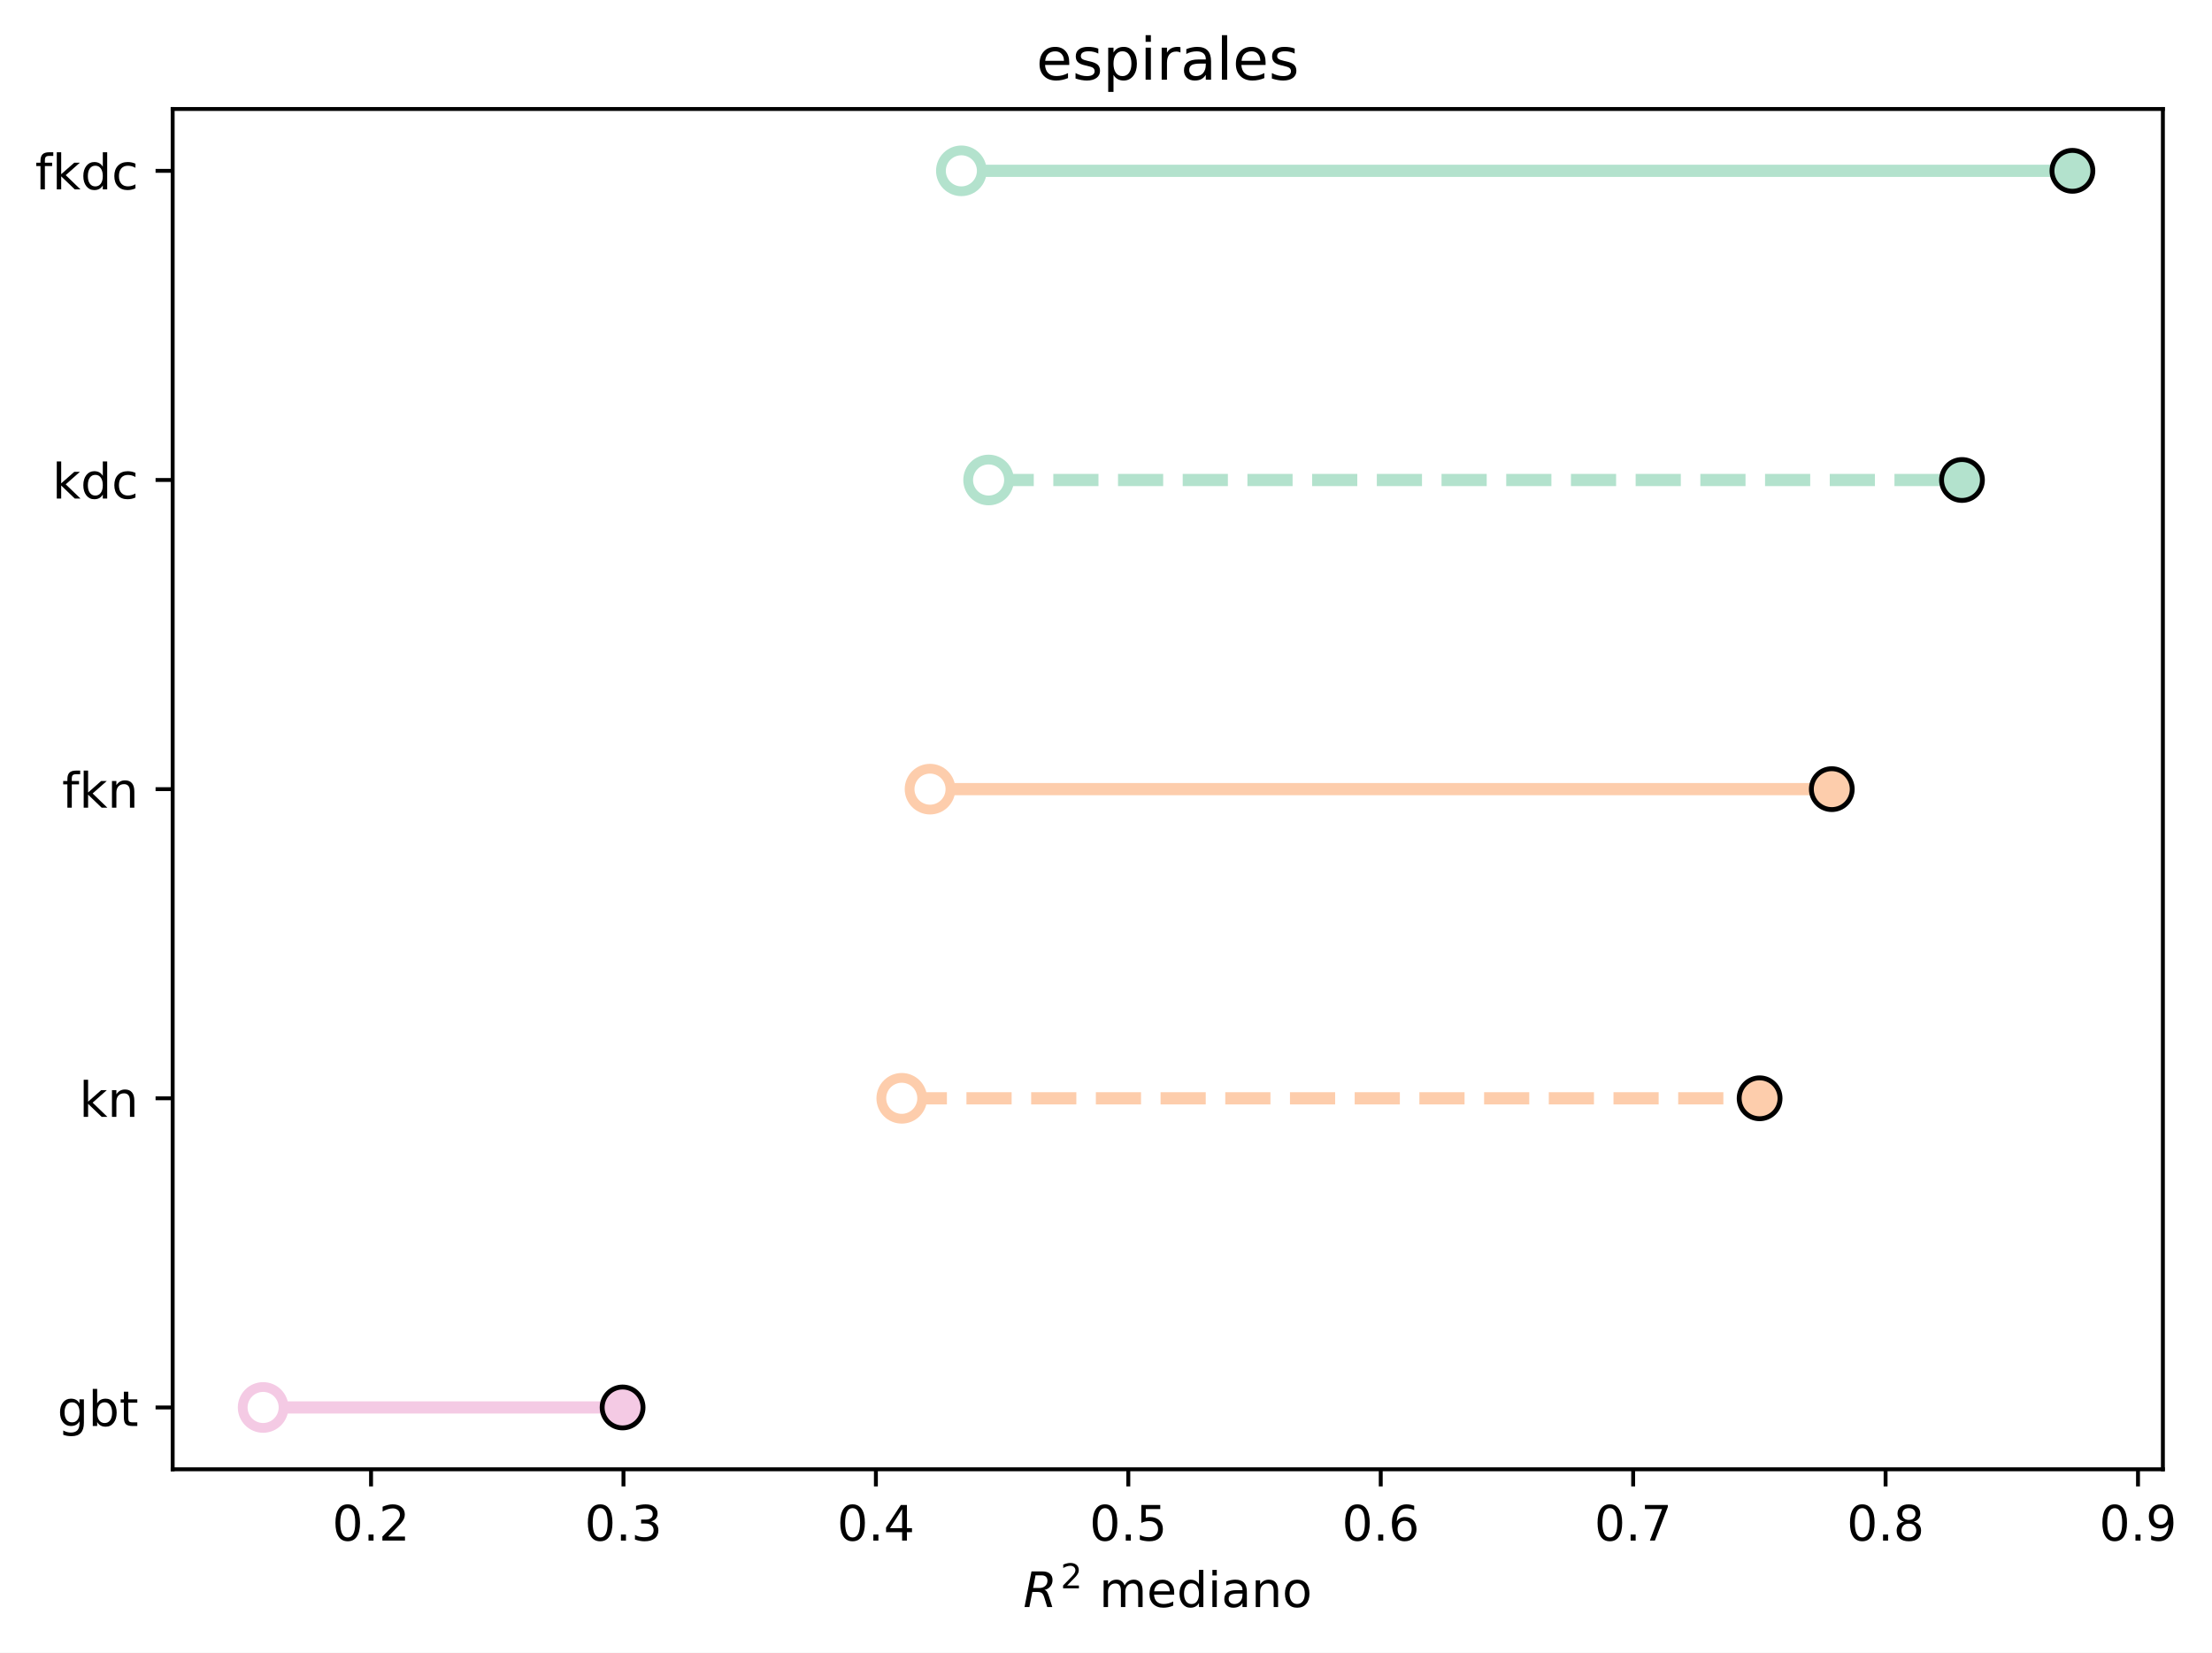
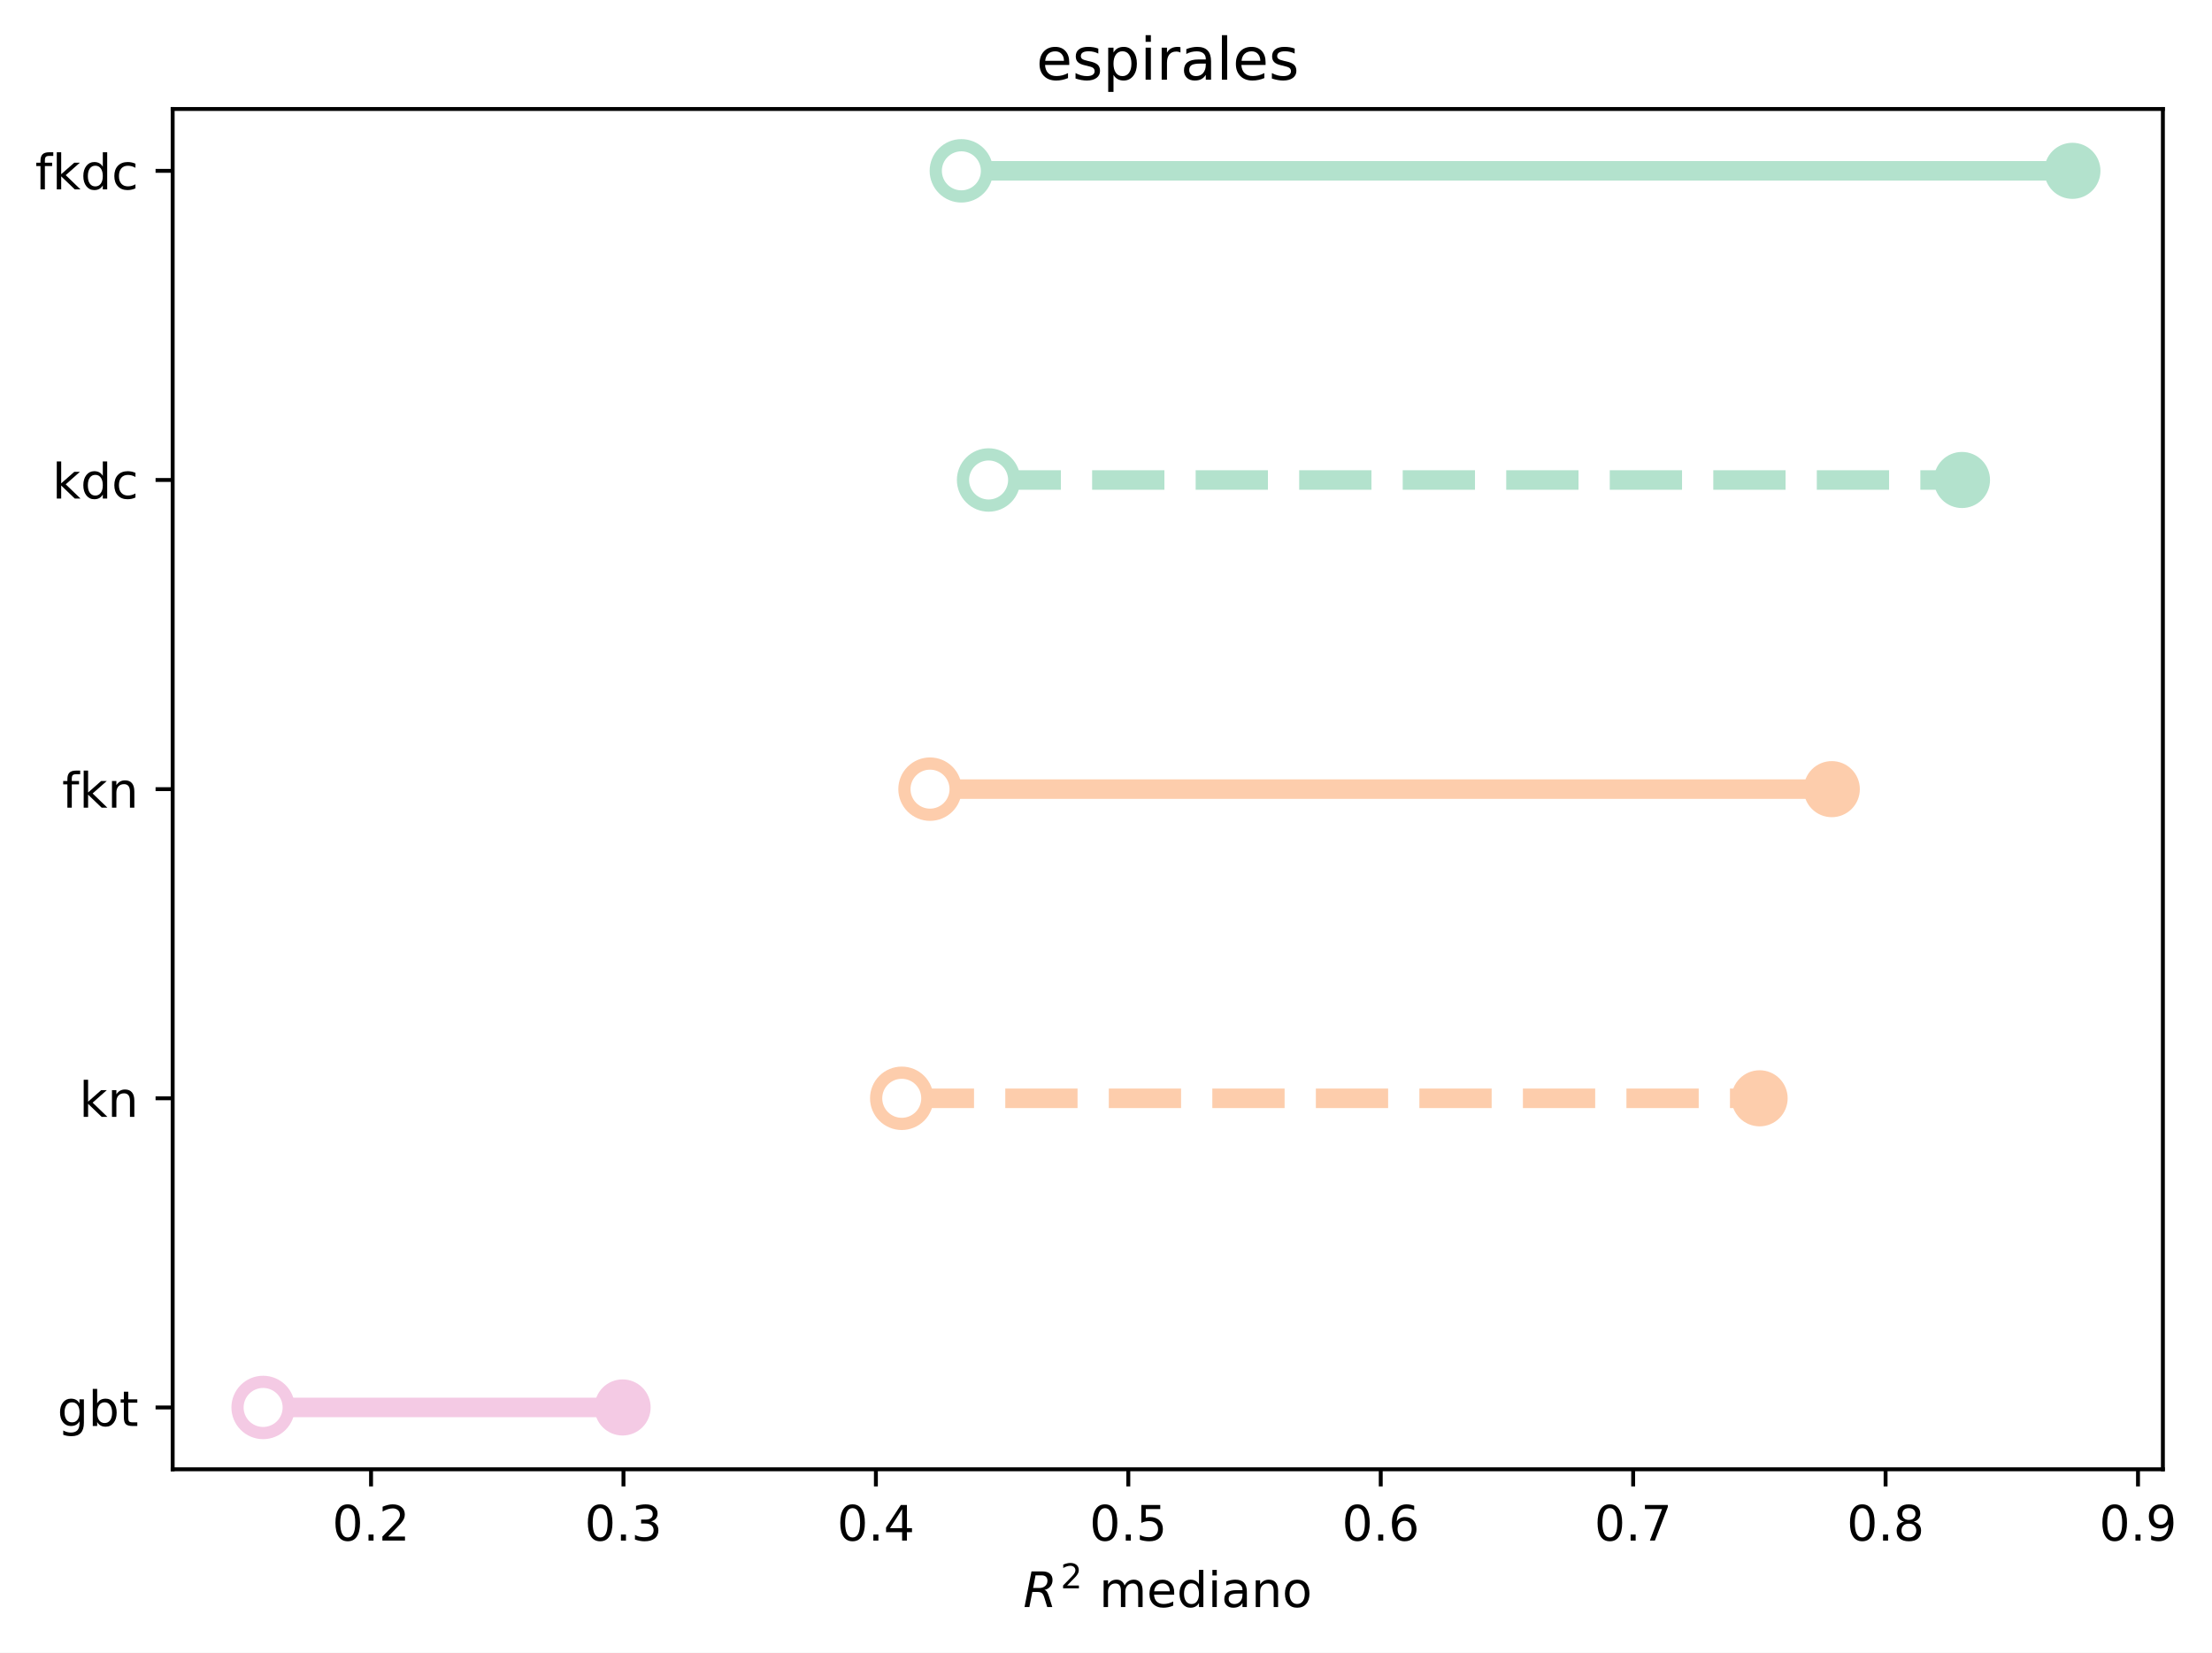
<svg xmlns="http://www.w3.org/2000/svg" xmlns:xlink="http://www.w3.org/1999/xlink" width="452.97pt" height="338.4pt" viewBox="0 0 452.97 338.4" version="1.1">
  <defs>
    <style type="text/css">*{stroke-linejoin: round; stroke-linecap: butt}</style>
  </defs>
  <g id="figure_1">
    <g id="patch_1">
      <path d="M 0 338.4  L 452.97 338.4  L 452.97 0  L 0 0  z " style="fill: #ffffff" />
    </g>
    <g id="axes_1">
      <g id="patch_2">
        <path d="M 35.358 300.844  L 442.911 300.844  L 442.911 22.318  L 35.358 22.318  z " style="fill: #ffffff" />
      </g>
      <g id="line2d_1">
-         <path d="M 53.883 288.183  L 127.493 288.183  " clip-path="url(#pb9106782c2)" style="fill: none; stroke: #f4cae4; stroke-width: 2.5; stroke-linecap: square" />
+         <path d="M 53.883 288.183  L 127.493 288.183  " clip-path="url(#pb9106782c2)" style="fill: none; stroke: #f4cae4; stroke-width: 4; stroke-linecap: square" />
      </g>
      <g id="line2d_2">
-         <path d="M 184.659 224.882  L 360.33 224.882  " clip-path="url(#pb9106782c2)" style="fill: none; stroke-dasharray: 9.25,4; stroke-dashoffset: 0; stroke: #fdcdac; stroke-width: 2.5" />
+         <path d="M 184.659 224.882  L 360.33 224.882  " clip-path="url(#pb9106782c2)" style="fill: none; stroke-dasharray: 14.8,6.4; stroke-dashoffset: 0; stroke: #fdcdac; stroke-width: 4" />
      </g>
      <g id="line2d_3">
-         <path d="M 190.449 161.581  L 375.111 161.581  " clip-path="url(#pb9106782c2)" style="fill: none; stroke: #fdcdac; stroke-width: 2.5; stroke-linecap: square" />
+         <path d="M 190.449 161.581  L 375.111 161.581  " clip-path="url(#pb9106782c2)" style="fill: none; stroke: #fdcdac; stroke-width: 4; stroke-linecap: square" />
      </g>
      <g id="line2d_4">
-         <path d="M 202.444 98.28  L 401.77 98.28  " clip-path="url(#pb9106782c2)" style="fill: none; stroke-dasharray: 9.25,4; stroke-dashoffset: 0; stroke: #b3e2cd; stroke-width: 2.5" />
+         <path d="M 202.444 98.28  L 401.77 98.28  " clip-path="url(#pb9106782c2)" style="fill: none; stroke-dasharray: 14.8,6.4; stroke-dashoffset: 0; stroke: #b3e2cd; stroke-width: 4" />
      </g>
      <g id="line2d_5">
-         <path d="M 196.866 34.978  L 424.386 34.978  " clip-path="url(#pb9106782c2)" style="fill: none; stroke: #b3e2cd; stroke-width: 2.5; stroke-linecap: square" />
+         <path d="M 196.866 34.978  L 424.386 34.978  " clip-path="url(#pb9106782c2)" style="fill: none; stroke: #b3e2cd; stroke-width: 4; stroke-linecap: square" />
      </g>
      <g id="matplotlib.axis_1">
        <g id="xtick_1">
          <g id="line2d_6">
            <defs>
              <path id="m38f3b05bbe" d="M 0 0  L 0 3.5  " style="stroke: #000000; stroke-width: 0.8" />
            </defs>
            <g>
              <use xlink:href="#m38f3b05bbe" x="75.983" y="300.844" style="stroke: #000000; stroke-width: 0.8" />
            </g>
          </g>
          <g id="text_1">
            <g transform="translate(68.03111 315.4422) scale(0.1 -0.1)">
              <defs>
                <path id="DejaVuSans-30" d="M 2034 4250  Q 1547 4250 1301 3770  Q 1056 3291 1056 2328  Q 1056 1369 1301 889  Q 1547 409 2034 409  Q 2525 409 2770 889  Q 3016 1369 3016 2328  Q 3016 3291 2770 3770  Q 2525 4250 2034 4250  z M 2034 4750  Q 2819 4750 3233 4129  Q 3647 3509 3647 2328  Q 3647 1150 3233 529  Q 2819 -91 2034 -91  Q 1250 -91 836 529  Q 422 1150 422 2328  Q 422 3509 836 4129  Q 1250 4750 2034 4750  z " transform="scale(0.015625)" />
                <path id="DejaVuSans-2e" d="M 684 794  L 1344 794  L 1344 0  L 684 0  L 684 794  z " transform="scale(0.015625)" />
                <path id="DejaVuSans-32" d="M 1228 531  L 3431 531  L 3431 0  L 469 0  L 469 531  Q 828 903 1448 1529  Q 2069 2156 2228 2338  Q 2531 2678 2651 2914  Q 2772 3150 2772 3378  Q 2772 3750 2511 3984  Q 2250 4219 1831 4219  Q 1534 4219 1204 4116  Q 875 4013 500 3803  L 500 4441  Q 881 4594 1212 4672  Q 1544 4750 1819 4750  Q 2544 4750 2975 4387  Q 3406 4025 3406 3419  Q 3406 3131 3298 2873  Q 3191 2616 2906 2266  Q 2828 2175 2409 1742  Q 1991 1309 1228 531  z " transform="scale(0.015625)" />
              </defs>
              <use xlink:href="#DejaVuSans-30" />
              <use xlink:href="#DejaVuSans-2e" transform="translate(63.62305 0)" />
              <use xlink:href="#DejaVuSans-32" transform="translate(95.41016 0)" />
            </g>
          </g>
        </g>
        <g id="xtick_2">
          <g id="line2d_7">
            <g>
              <use xlink:href="#m38f3b05bbe" x="127.673" y="300.844" style="stroke: #000000; stroke-width: 0.8" />
            </g>
          </g>
          <g id="text_2">
            <g transform="translate(119.7219 315.4422) scale(0.1 -0.1)">
              <defs>
                <path id="DejaVuSans-33" d="M 2597 2516  Q 3050 2419 3304 2112  Q 3559 1806 3559 1356  Q 3559 666 3084 287  Q 2609 -91 1734 -91  Q 1441 -91 1130 -33  Q 819 25 488 141  L 488 750  Q 750 597 1062 519  Q 1375 441 1716 441  Q 2309 441 2620 675  Q 2931 909 2931 1356  Q 2931 1769 2642 2001  Q 2353 2234 1838 2234  L 1294 2234  L 1294 2753  L 1863 2753  Q 2328 2753 2575 2939  Q 2822 3125 2822 3475  Q 2822 3834 2567 4026  Q 2313 4219 1838 4219  Q 1578 4219 1281 4162  Q 984 4106 628 3988  L 628 4550  Q 988 4650 1302 4700  Q 1616 4750 1894 4750  Q 2613 4750 3031 4423  Q 3450 4097 3450 3541  Q 3450 3153 3228 2886  Q 3006 2619 2597 2516  z " transform="scale(0.015625)" />
              </defs>
              <use xlink:href="#DejaVuSans-30" />
              <use xlink:href="#DejaVuSans-2e" transform="translate(63.62305 0)" />
              <use xlink:href="#DejaVuSans-33" transform="translate(95.41016 0)" />
            </g>
          </g>
        </g>
        <g id="xtick_3">
          <g id="line2d_8">
            <g>
              <use xlink:href="#m38f3b05bbe" x="179.364" y="300.844" style="stroke: #000000; stroke-width: 0.8" />
            </g>
          </g>
          <g id="text_3">
            <g transform="translate(171.4127 315.4422) scale(0.1 -0.1)">
              <defs>
                <path id="DejaVuSans-34" d="M 2419 4116  L 825 1625  L 2419 1625  L 2419 4116  z M 2253 4666  L 3047 4666  L 3047 1625  L 3713 1625  L 3713 1100  L 3047 1100  L 3047 0  L 2419 0  L 2419 1100  L 313 1100  L 313 1709  L 2253 4666  z " transform="scale(0.015625)" />
              </defs>
              <use xlink:href="#DejaVuSans-30" />
              <use xlink:href="#DejaVuSans-2e" transform="translate(63.62305 0)" />
              <use xlink:href="#DejaVuSans-34" transform="translate(95.41016 0)" />
            </g>
          </g>
        </g>
        <g id="xtick_4">
          <g id="line2d_9">
            <g>
              <use xlink:href="#m38f3b05bbe" x="231.055" y="300.844" style="stroke: #000000; stroke-width: 0.8" />
            </g>
          </g>
          <g id="text_4">
            <g transform="translate(223.1035 315.4422) scale(0.1 -0.1)">
              <defs>
                <path id="DejaVuSans-35" d="M 691 4666  L 3169 4666  L 3169 4134  L 1269 4134  L 1269 2991  Q 1406 3038 1543 3061  Q 1681 3084 1819 3084  Q 2600 3084 3056 2656  Q 3513 2228 3513 1497  Q 3513 744 3044 326  Q 2575 -91 1722 -91  Q 1428 -91 1123 -41  Q 819 9 494 109  L 494 744  Q 775 591 1075 516  Q 1375 441 1709 441  Q 2250 441 2565 725  Q 2881 1009 2881 1497  Q 2881 1984 2565 2268  Q 2250 2553 1709 2553  Q 1456 2553 1204 2497  Q 953 2441 691 2322  L 691 4666  z " transform="scale(0.015625)" />
              </defs>
              <use xlink:href="#DejaVuSans-30" />
              <use xlink:href="#DejaVuSans-2e" transform="translate(63.62305 0)" />
              <use xlink:href="#DejaVuSans-35" transform="translate(95.41016 0)" />
            </g>
          </g>
        </g>
        <g id="xtick_5">
          <g id="line2d_10">
            <g>
              <use xlink:href="#m38f3b05bbe" x="282.746" y="300.844" style="stroke: #000000; stroke-width: 0.8" />
            </g>
          </g>
          <g id="text_5">
            <g transform="translate(274.7943 315.4422) scale(0.1 -0.1)">
              <defs>
                <path id="DejaVuSans-36" d="M 2113 2584  Q 1688 2584 1439 2293  Q 1191 2003 1191 1497  Q 1191 994 1439 701  Q 1688 409 2113 409  Q 2538 409 2786 701  Q 3034 994 3034 1497  Q 3034 2003 2786 2293  Q 2538 2584 2113 2584  z M 3366 4563  L 3366 3988  Q 3128 4100 2886 4159  Q 2644 4219 2406 4219  Q 1781 4219 1451 3797  Q 1122 3375 1075 2522  Q 1259 2794 1537 2939  Q 1816 3084 2150 3084  Q 2853 3084 3261 2657  Q 3669 2231 3669 1497  Q 3669 778 3244 343  Q 2819 -91 2113 -91  Q 1303 -91 875 529  Q 447 1150 447 2328  Q 447 3434 972 4092  Q 1497 4750 2381 4750  Q 2619 4750 2861 4703  Q 3103 4656 3366 4563  z " transform="scale(0.015625)" />
              </defs>
              <use xlink:href="#DejaVuSans-30" />
              <use xlink:href="#DejaVuSans-2e" transform="translate(63.62305 0)" />
              <use xlink:href="#DejaVuSans-36" transform="translate(95.41016 0)" />
            </g>
          </g>
        </g>
        <g id="xtick_6">
          <g id="line2d_11">
            <g>
              <use xlink:href="#m38f3b05bbe" x="334.437" y="300.844" style="stroke: #000000; stroke-width: 0.8" />
            </g>
          </g>
          <g id="text_6">
            <g transform="translate(326.4851 315.4422) scale(0.1 -0.1)">
              <defs>
                <path id="DejaVuSans-37" d="M 525 4666  L 3525 4666  L 3525 4397  L 1831 0  L 1172 0  L 2766 4134  L 525 4134  L 525 4666  z " transform="scale(0.015625)" />
              </defs>
              <use xlink:href="#DejaVuSans-30" />
              <use xlink:href="#DejaVuSans-2e" transform="translate(63.62305 0)" />
              <use xlink:href="#DejaVuSans-37" transform="translate(95.41016 0)" />
            </g>
          </g>
        </g>
        <g id="xtick_7">
          <g id="line2d_12">
            <g>
              <use xlink:href="#m38f3b05bbe" x="386.127" y="300.844" style="stroke: #000000; stroke-width: 0.8" />
            </g>
          </g>
          <g id="text_7">
            <g transform="translate(378.1759 315.4422) scale(0.1 -0.1)">
              <defs>
                <path id="DejaVuSans-38" d="M 2034 2216  Q 1584 2216 1326 1975  Q 1069 1734 1069 1313  Q 1069 891 1326 650  Q 1584 409 2034 409  Q 2484 409 2743 651  Q 3003 894 3003 1313  Q 3003 1734 2745 1975  Q 2488 2216 2034 2216  z M 1403 2484  Q 997 2584 770 2862  Q 544 3141 544 3541  Q 544 4100 942 4425  Q 1341 4750 2034 4750  Q 2731 4750 3128 4425  Q 3525 4100 3525 3541  Q 3525 3141 3298 2862  Q 3072 2584 2669 2484  Q 3125 2378 3379 2068  Q 3634 1759 3634 1313  Q 3634 634 3220 271  Q 2806 -91 2034 -91  Q 1263 -91 848 271  Q 434 634 434 1313  Q 434 1759 690 2068  Q 947 2378 1403 2484  z M 1172 3481  Q 1172 3119 1398 2916  Q 1625 2713 2034 2713  Q 2441 2713 2670 2916  Q 2900 3119 2900 3481  Q 2900 3844 2670 4047  Q 2441 4250 2034 4250  Q 1625 4250 1398 4047  Q 1172 3844 1172 3481  z " transform="scale(0.015625)" />
              </defs>
              <use xlink:href="#DejaVuSans-30" />
              <use xlink:href="#DejaVuSans-2e" transform="translate(63.62305 0)" />
              <use xlink:href="#DejaVuSans-38" transform="translate(95.41016 0)" />
            </g>
          </g>
        </g>
        <g id="xtick_8">
          <g id="line2d_13">
            <g>
              <use xlink:href="#m38f3b05bbe" x="437.818" y="300.844" style="stroke: #000000; stroke-width: 0.8" />
            </g>
          </g>
          <g id="text_8">
            <g transform="translate(429.8667 315.4422) scale(0.1 -0.1)">
              <defs>
                <path id="DejaVuSans-39" d="M 703 97  L 703 672  Q 941 559 1184 500  Q 1428 441 1663 441  Q 2288 441 2617 861  Q 2947 1281 2994 2138  Q 2813 1869 2534 1725  Q 2256 1581 1919 1581  Q 1219 1581 811 2004  Q 403 2428 403 3163  Q 403 3881 828 4315  Q 1253 4750 1959 4750  Q 2769 4750 3195 4129  Q 3622 3509 3622 2328  Q 3622 1225 3098 567  Q 2575 -91 1691 -91  Q 1453 -91 1209 -44  Q 966 3 703 97  z M 1959 2075  Q 2384 2075 2632 2365  Q 2881 2656 2881 3163  Q 2881 3666 2632 3958  Q 2384 4250 1959 4250  Q 1534 4250 1286 3958  Q 1038 3666 1038 3163  Q 1038 2656 1286 2365  Q 1534 2075 1959 2075  z " transform="scale(0.015625)" />
              </defs>
              <use xlink:href="#DejaVuSans-30" />
              <use xlink:href="#DejaVuSans-2e" transform="translate(63.62305 0)" />
              <use xlink:href="#DejaVuSans-39" transform="translate(95.41016 0)" />
            </g>
          </g>
        </g>
        <g id="text_9">
          <g transform="translate(209.5344 329.1203) scale(0.1 -0.1)">
            <defs>
              <path id="DejaVuSans-Oblique-52" d="M 1613 4147  L 1294 2491  L 2106 2491  Q 2584 2491 2879 2755  Q 3175 3019 3175 3444  Q 3175 3784 2976 3965  Q 2778 4147 2406 4147  L 1613 4147  z M 2772 2241  Q 2972 2194 3105 2009  Q 3238 1825 3413 1275  L 3809 0  L 3144 0  L 2778 1197  Q 2638 1659 2453 1815  Q 2269 1972 1888 1972  L 1191 1972  L 806 0  L 172 0  L 1081 4666  L 2503 4666  Q 3150 4666 3495 4373  Q 3841 4081 3841 3531  Q 3841 3044 3547 2687  Q 3253 2331 2772 2241  z " transform="scale(0.015625)" />
              <path id="DejaVuSans-20" transform="scale(0.015625)" />
              <path id="DejaVuSans-6d" d="M 3328 2828  Q 3544 3216 3844 3400  Q 4144 3584 4550 3584  Q 5097 3584 5394 3201  Q 5691 2819 5691 2113  L 5691 0  L 5113 0  L 5113 2094  Q 5113 2597 4934 2840  Q 4756 3084 4391 3084  Q 3944 3084 3684 2787  Q 3425 2491 3425 1978  L 3425 0  L 2847 0  L 2847 2094  Q 2847 2600 2669 2842  Q 2491 3084 2119 3084  Q 1678 3084 1418 2786  Q 1159 2488 1159 1978  L 1159 0  L 581 0  L 581 3500  L 1159 3500  L 1159 2956  Q 1356 3278 1631 3431  Q 1906 3584 2284 3584  Q 2666 3584 2933 3390  Q 3200 3197 3328 2828  z " transform="scale(0.015625)" />
              <path id="DejaVuSans-65" d="M 3597 1894  L 3597 1613  L 953 1613  Q 991 1019 1311 708  Q 1631 397 2203 397  Q 2534 397 2845 478  Q 3156 559 3463 722  L 3463 178  Q 3153 47 2828 -22  Q 2503 -91 2169 -91  Q 1331 -91 842 396  Q 353 884 353 1716  Q 353 2575 817 3079  Q 1281 3584 2069 3584  Q 2775 3584 3186 3129  Q 3597 2675 3597 1894  z M 3022 2063  Q 3016 2534 2758 2815  Q 2500 3097 2075 3097  Q 1594 3097 1305 2825  Q 1016 2553 972 2059  L 3022 2063  z " transform="scale(0.015625)" />
              <path id="DejaVuSans-64" d="M 2906 2969  L 2906 4863  L 3481 4863  L 3481 0  L 2906 0  L 2906 525  Q 2725 213 2448 61  Q 2172 -91 1784 -91  Q 1150 -91 751 415  Q 353 922 353 1747  Q 353 2572 751 3078  Q 1150 3584 1784 3584  Q 2172 3584 2448 3432  Q 2725 3281 2906 2969  z M 947 1747  Q 947 1113 1208 752  Q 1469 391 1925 391  Q 2381 391 2643 752  Q 2906 1113 2906 1747  Q 2906 2381 2643 2742  Q 2381 3103 1925 3103  Q 1469 3103 1208 2742  Q 947 2381 947 1747  z " transform="scale(0.015625)" />
              <path id="DejaVuSans-69" d="M 603 3500  L 1178 3500  L 1178 0  L 603 0  L 603 3500  z M 603 4863  L 1178 4863  L 1178 4134  L 603 4134  L 603 4863  z " transform="scale(0.015625)" />
              <path id="DejaVuSans-61" d="M 2194 1759  Q 1497 1759 1228 1600  Q 959 1441 959 1056  Q 959 750 1161 570  Q 1363 391 1709 391  Q 2188 391 2477 730  Q 2766 1069 2766 1631  L 2766 1759  L 2194 1759  z M 3341 1997  L 3341 0  L 2766 0  L 2766 531  Q 2569 213 2275 61  Q 1981 -91 1556 -91  Q 1019 -91 701 211  Q 384 513 384 1019  Q 384 1609 779 1909  Q 1175 2209 1959 2209  L 2766 2209  L 2766 2266  Q 2766 2663 2505 2880  Q 2244 3097 1772 3097  Q 1472 3097 1187 3025  Q 903 2953 641 2809  L 641 3341  Q 956 3463 1253 3523  Q 1550 3584 1831 3584  Q 2591 3584 2966 3190  Q 3341 2797 3341 1997  z " transform="scale(0.015625)" />
              <path id="DejaVuSans-6e" d="M 3513 2113  L 3513 0  L 2938 0  L 2938 2094  Q 2938 2591 2744 2837  Q 2550 3084 2163 3084  Q 1697 3084 1428 2787  Q 1159 2491 1159 1978  L 1159 0  L 581 0  L 581 3500  L 1159 3500  L 1159 2956  Q 1366 3272 1645 3428  Q 1925 3584 2291 3584  Q 2894 3584 3203 3211  Q 3513 2838 3513 2113  z " transform="scale(0.015625)" />
              <path id="DejaVuSans-6f" d="M 1959 3097  Q 1497 3097 1228 2736  Q 959 2375 959 1747  Q 959 1119 1226 758  Q 1494 397 1959 397  Q 2419 397 2687 759  Q 2956 1122 2956 1747  Q 2956 2369 2687 2733  Q 2419 3097 1959 3097  z M 1959 3584  Q 2709 3584 3137 3096  Q 3566 2609 3566 1747  Q 3566 888 3137 398  Q 2709 -91 1959 -91  Q 1206 -91 779 398  Q 353 888 353 1747  Q 353 2609 779 3096  Q 1206 3584 1959 3584  z " transform="scale(0.015625)" />
            </defs>
            <use xlink:href="#DejaVuSans-Oblique-52" transform="translate(0 0.765625)" />
            <use xlink:href="#DejaVuSans-32" transform="translate(76.49919 39.04688) scale(0.7)" />
            <use xlink:href="#DejaVuSans-20" transform="translate(123.7697 0.765625)" />
            <use xlink:href="#DejaVuSans-6d" transform="translate(155.5568 0.765625)" />
            <use xlink:href="#DejaVuSans-65" transform="translate(252.9689 0.765625)" />
            <use xlink:href="#DejaVuSans-64" transform="translate(314.4924 0.765625)" />
            <use xlink:href="#DejaVuSans-69" transform="translate(377.9689 0.765625)" />
            <use xlink:href="#DejaVuSans-61" transform="translate(405.7521 0.765625)" />
            <use xlink:href="#DejaVuSans-6e" transform="translate(467.0314 0.765625)" />
            <use xlink:href="#DejaVuSans-6f" transform="translate(530.4103 0.765625)" />
          </g>
        </g>
      </g>
      <g id="matplotlib.axis_2">
        <g id="ytick_1">
          <g id="line2d_14">
            <defs>
              <path id="mbd2f377c6c" d="M 0 0  L -3.5 0  " style="stroke: #000000; stroke-width: 0.8" />
            </defs>
            <g>
              <use xlink:href="#mbd2f377c6c" x="35.358" y="288.183" style="stroke: #000000; stroke-width: 0.8" />
            </g>
          </g>
          <g id="text_10">
            <g transform="translate(11.74062 291.9827) scale(0.1 -0.1)">
              <defs>
                <path id="DejaVuSans-67" d="M 2906 1791  Q 2906 2416 2648 2759  Q 2391 3103 1925 3103  Q 1463 3103 1205 2759  Q 947 2416 947 1791  Q 947 1169 1205 825  Q 1463 481 1925 481  Q 2391 481 2648 825  Q 2906 1169 2906 1791  z M 3481 434  Q 3481 -459 3084 -895  Q 2688 -1331 1869 -1331  Q 1566 -1331 1297 -1286  Q 1028 -1241 775 -1147  L 775 -588  Q 1028 -725 1275 -790  Q 1522 -856 1778 -856  Q 2344 -856 2625 -561  Q 2906 -266 2906 331  L 2906 616  Q 2728 306 2450 153  Q 2172 0 1784 0  Q 1141 0 747 490  Q 353 981 353 1791  Q 353 2603 747 3093  Q 1141 3584 1784 3584  Q 2172 3584 2450 3431  Q 2728 3278 2906 2969  L 2906 3500  L 3481 3500  L 3481 434  z " transform="scale(0.015625)" />
                <path id="DejaVuSans-62" d="M 3116 1747  Q 3116 2381 2855 2742  Q 2594 3103 2138 3103  Q 1681 3103 1420 2742  Q 1159 2381 1159 1747  Q 1159 1113 1420 752  Q 1681 391 2138 391  Q 2594 391 2855 752  Q 3116 1113 3116 1747  z M 1159 2969  Q 1341 3281 1617 3432  Q 1894 3584 2278 3584  Q 2916 3584 3314 3078  Q 3713 2572 3713 1747  Q 3713 922 3314 415  Q 2916 -91 2278 -91  Q 1894 -91 1617 61  Q 1341 213 1159 525  L 1159 0  L 581 0  L 581 4863  L 1159 4863  L 1159 2969  z " transform="scale(0.015625)" />
                <path id="DejaVuSans-74" d="M 1172 4494  L 1172 3500  L 2356 3500  L 2356 3053  L 1172 3053  L 1172 1153  Q 1172 725 1289 603  Q 1406 481 1766 481  L 2356 481  L 2356 0  L 1766 0  Q 1100 0 847 248  Q 594 497 594 1153  L 594 3053  L 172 3053  L 172 3500  L 594 3500  L 594 4494  L 1172 4494  z " transform="scale(0.015625)" />
              </defs>
              <use xlink:href="#DejaVuSans-67" />
              <use xlink:href="#DejaVuSans-62" transform="translate(63.47656 0)" />
              <use xlink:href="#DejaVuSans-74" transform="translate(126.9531 0)" />
            </g>
          </g>
        </g>
        <g id="ytick_2">
          <g id="line2d_15">
            <g>
              <use xlink:href="#mbd2f377c6c" x="35.358" y="224.882" style="stroke: #000000; stroke-width: 0.8" />
            </g>
          </g>
          <g id="text_11">
            <g transform="translate(16.22969 228.6814) scale(0.1 -0.1)">
              <defs>
                <path id="DejaVuSans-6b" d="M 581 4863  L 1159 4863  L 1159 1991  L 2875 3500  L 3609 3500  L 1753 1863  L 3688 0  L 2938 0  L 1159 1709  L 1159 0  L 581 0  L 581 4863  z " transform="scale(0.015625)" />
              </defs>
              <use xlink:href="#DejaVuSans-6b" />
              <use xlink:href="#DejaVuSans-6e" transform="translate(57.91016 0)" />
            </g>
          </g>
        </g>
        <g id="ytick_3">
          <g id="line2d_16">
            <g>
              <use xlink:href="#mbd2f377c6c" x="35.358" y="161.581" style="stroke: #000000; stroke-width: 0.8" />
            </g>
          </g>
          <g id="text_12">
            <g transform="translate(12.70937 165.3802) scale(0.1 -0.1)">
              <defs>
                <path id="DejaVuSans-66" d="M 2375 4863  L 2375 4384  L 1825 4384  Q 1516 4384 1395 4259  Q 1275 4134 1275 3809  L 1275 3500  L 2222 3500  L 2222 3053  L 1275 3053  L 1275 0  L 697 0  L 697 3053  L 147 3053  L 147 3500  L 697 3500  L 697 3744  Q 697 4328 969 4595  Q 1241 4863 1831 4863  L 2375 4863  z " transform="scale(0.015625)" />
              </defs>
              <use xlink:href="#DejaVuSans-66" />
              <use xlink:href="#DejaVuSans-6b" transform="translate(35.20508 0)" />
              <use xlink:href="#DejaVuSans-6e" transform="translate(93.11523 0)" />
            </g>
          </g>
        </g>
        <g id="ytick_4">
          <g id="line2d_17">
            <g>
              <use xlink:href="#mbd2f377c6c" x="35.358" y="98.28" style="stroke: #000000; stroke-width: 0.8" />
            </g>
          </g>
          <g id="text_13">
            <g transform="translate(10.72031 102.0789) scale(0.1 -0.1)">
              <defs>
                <path id="DejaVuSans-63" d="M 3122 3366  L 3122 2828  Q 2878 2963 2633 3030  Q 2388 3097 2138 3097  Q 1578 3097 1268 2742  Q 959 2388 959 1747  Q 959 1106 1268 751  Q 1578 397 2138 397  Q 2388 397 2633 464  Q 2878 531 3122 666  L 3122 134  Q 2881 22 2623 -34  Q 2366 -91 2075 -91  Q 1284 -91 818 406  Q 353 903 353 1747  Q 353 2603 823 3093  Q 1294 3584 2113 3584  Q 2378 3584 2631 3529  Q 2884 3475 3122 3366  z " transform="scale(0.015625)" />
              </defs>
              <use xlink:href="#DejaVuSans-6b" />
              <use xlink:href="#DejaVuSans-64" transform="translate(57.91016 0)" />
              <use xlink:href="#DejaVuSans-63" transform="translate(121.3867 0)" />
            </g>
          </g>
        </g>
        <g id="ytick_5">
          <g id="line2d_18">
            <g>
              <use xlink:href="#mbd2f377c6c" x="35.358" y="34.978" style="stroke: #000000; stroke-width: 0.8" />
            </g>
          </g>
          <g id="text_14">
            <g transform="translate(7.2 38.7776) scale(0.1 -0.1)">
              <use xlink:href="#DejaVuSans-66" />
              <use xlink:href="#DejaVuSans-6b" transform="translate(35.20508 0)" />
              <use xlink:href="#DejaVuSans-64" transform="translate(93.11523 0)" />
              <use xlink:href="#DejaVuSans-63" transform="translate(156.5918 0)" />
            </g>
          </g>
        </g>
      </g>
      <g id="PathCollection_1">
        <defs>
-           <path id="m232375f473" d="M 0 4.183  C 1.109 4.183 2.174 3.743 2.958 2.958  C 3.743 2.174 4.183 1.109 4.183 0  C 4.183 -1.109 3.743 -2.174 2.958 -2.958  C 2.174 -3.743 1.109 -4.183 0 -4.183  C -1.109 -4.183 -2.174 -3.743 -2.958 -2.958  C -3.743 -2.174 -4.183 -1.109 -4.183 0  C -4.183 1.109 -3.743 2.174 -2.958 2.958  C -2.174 3.743 -1.109 4.183 0 4.183  z " style="stroke: #000000" />
-         </defs>
-         <g clip-path="url(#pb9106782c2)">
-           <use xlink:href="#m232375f473" x="127.493" y="288.183" style="fill: #f4cae4; stroke: #000000" />
+           <path id="mb1bd280dfe" d="M 0 5.244  C 1.391 5.244 2.725 4.691 3.708 3.708  C 4.691 2.725 5.244 1.391 5.244 0  C 5.244 -1.391 4.691 -2.725 3.708 -3.708  C 2.725 -4.691 1.391 -5.244 0 -5.244  C -1.391 -5.244 -2.725 -4.691 -3.708 -3.708  C -4.691 -2.725 -5.244 -1.391 -5.244 0  C -5.244 1.391 -4.691 2.725 -3.708 3.708  C -2.725 4.691 -1.391 5.244 0 5.244  z " style="stroke: #f4cae4" />
+         </defs>
+         <g clip-path="url(#pb9106782c2)">
+           <use xlink:href="#mb1bd280dfe" x="127.493" y="288.183" style="fill: #f4cae4; stroke: #f4cae4" />
        </g>
      </g>
      <g id="PathCollection_2">
        <defs>
-           <path id="m3a1a864c7f" d="M 0 4.183  C 1.109 4.183 2.174 3.743 2.958 2.958  C 3.743 2.174 4.183 1.109 4.183 0  C 4.183 -1.109 3.743 -2.174 2.958 -2.958  C 2.174 -3.743 1.109 -4.183 0 -4.183  C -1.109 -4.183 -2.174 -3.743 -2.958 -2.958  C -3.743 -2.174 -4.183 -1.109 -4.183 0  C -4.183 1.109 -3.743 2.174 -2.958 2.958  C -2.174 3.743 -1.109 4.183 0 4.183  z " style="stroke: #f4cae4; stroke-width: 2" />
-         </defs>
-         <g clip-path="url(#pb9106782c2)">
-           <use xlink:href="#m3a1a864c7f" x="53.883" y="288.183" style="fill: #ffffff; stroke: #f4cae4; stroke-width: 2" />
+           <path id="ma5d2a990d5" d="M 0 5.244  C 1.391 5.244 2.725 4.691 3.708 3.708  C 4.691 2.725 5.244 1.391 5.244 0  C 5.244 -1.391 4.691 -2.725 3.708 -3.708  C 2.725 -4.691 1.391 -5.244 0 -5.244  C -1.391 -5.244 -2.725 -4.691 -3.708 -3.708  C -4.691 -2.725 -5.244 -1.391 -5.244 0  C -5.244 1.391 -4.691 2.725 -3.708 3.708  C -2.725 4.691 -1.391 5.244 0 5.244  z " style="stroke: #f4cae4; stroke-width: 2.5" />
+         </defs>
+         <g clip-path="url(#pb9106782c2)">
+           <use xlink:href="#ma5d2a990d5" x="53.883" y="288.183" style="fill: #ffffff; stroke: #f4cae4; stroke-width: 2.5" />
        </g>
      </g>
      <g id="PathCollection_3">
        <defs>
-           <path id="m2620cee65f" d="M 0 4.183  C 1.109 4.183 2.174 3.743 2.958 2.958  C 3.743 2.174 4.183 1.109 4.183 0  C 4.183 -1.109 3.743 -2.174 2.958 -2.958  C 2.174 -3.743 1.109 -4.183 0 -4.183  C -1.109 -4.183 -2.174 -3.743 -2.958 -2.958  C -3.743 -2.174 -4.183 -1.109 -4.183 0  C -4.183 1.109 -3.743 2.174 -2.958 2.958  C -2.174 3.743 -1.109 4.183 0 4.183  z " style="stroke: #000000" />
-         </defs>
-         <g clip-path="url(#pb9106782c2)">
-           <use xlink:href="#m2620cee65f" x="360.33" y="224.882" style="fill: #fdcdac; stroke: #000000" />
+           <path id="me0c710c69c" d="M 0 5.244  C 1.391 5.244 2.725 4.691 3.708 3.708  C 4.691 2.725 5.244 1.391 5.244 0  C 5.244 -1.391 4.691 -2.725 3.708 -3.708  C 2.725 -4.691 1.391 -5.244 0 -5.244  C -1.391 -5.244 -2.725 -4.691 -3.708 -3.708  C -4.691 -2.725 -5.244 -1.391 -5.244 0  C -5.244 1.391 -4.691 2.725 -3.708 3.708  C -2.725 4.691 -1.391 5.244 0 5.244  z " style="stroke: #fdcdac" />
+         </defs>
+         <g clip-path="url(#pb9106782c2)">
+           <use xlink:href="#me0c710c69c" x="360.33" y="224.882" style="fill: #fdcdac; stroke: #fdcdac" />
        </g>
      </g>
      <g id="PathCollection_4">
        <defs>
-           <path id="m2ed70eaf12" d="M 0 4.183  C 1.109 4.183 2.174 3.743 2.958 2.958  C 3.743 2.174 4.183 1.109 4.183 0  C 4.183 -1.109 3.743 -2.174 2.958 -2.958  C 2.174 -3.743 1.109 -4.183 0 -4.183  C -1.109 -4.183 -2.174 -3.743 -2.958 -2.958  C -3.743 -2.174 -4.183 -1.109 -4.183 0  C -4.183 1.109 -3.743 2.174 -2.958 2.958  C -2.174 3.743 -1.109 4.183 0 4.183  z " style="stroke: #fdcdac; stroke-width: 2" />
-         </defs>
-         <g clip-path="url(#pb9106782c2)">
-           <use xlink:href="#m2ed70eaf12" x="184.659" y="224.882" style="fill: #ffffff; stroke: #fdcdac; stroke-width: 2" />
+           <path id="ma60427dc86" d="M 0 5.244  C 1.391 5.244 2.725 4.691 3.708 3.708  C 4.691 2.725 5.244 1.391 5.244 0  C 5.244 -1.391 4.691 -2.725 3.708 -3.708  C 2.725 -4.691 1.391 -5.244 0 -5.244  C -1.391 -5.244 -2.725 -4.691 -3.708 -3.708  C -4.691 -2.725 -5.244 -1.391 -5.244 0  C -5.244 1.391 -4.691 2.725 -3.708 3.708  C -2.725 4.691 -1.391 5.244 0 5.244  z " style="stroke: #fdcdac; stroke-width: 2.5" />
+         </defs>
+         <g clip-path="url(#pb9106782c2)">
+           <use xlink:href="#ma60427dc86" x="184.659" y="224.882" style="fill: #ffffff; stroke: #fdcdac; stroke-width: 2.5" />
        </g>
      </g>
      <g id="PathCollection_5">
        <g clip-path="url(#pb9106782c2)">
-           <use xlink:href="#m2620cee65f" x="375.111" y="161.581" style="fill: #fdcdac; stroke: #000000" />
+           <use xlink:href="#me0c710c69c" x="375.111" y="161.581" style="fill: #fdcdac; stroke: #fdcdac" />
        </g>
      </g>
      <g id="PathCollection_6">
        <g clip-path="url(#pb9106782c2)">
-           <use xlink:href="#m2ed70eaf12" x="190.449" y="161.581" style="fill: #ffffff; stroke: #fdcdac; stroke-width: 2" />
+           <use xlink:href="#ma60427dc86" x="190.449" y="161.581" style="fill: #ffffff; stroke: #fdcdac; stroke-width: 2.5" />
        </g>
      </g>
      <g id="PathCollection_7">
        <defs>
-           <path id="mc43c6efc77" d="M 0 4.183  C 1.109 4.183 2.174 3.743 2.958 2.958  C 3.743 2.174 4.183 1.109 4.183 0  C 4.183 -1.109 3.743 -2.174 2.958 -2.958  C 2.174 -3.743 1.109 -4.183 0 -4.183  C -1.109 -4.183 -2.174 -3.743 -2.958 -2.958  C -3.743 -2.174 -4.183 -1.109 -4.183 0  C -4.183 1.109 -3.743 2.174 -2.958 2.958  C -2.174 3.743 -1.109 4.183 0 4.183  z " style="stroke: #000000" />
-         </defs>
-         <g clip-path="url(#pb9106782c2)">
-           <use xlink:href="#mc43c6efc77" x="401.77" y="98.28" style="fill: #b3e2cd; stroke: #000000" />
+           <path id="m1665d279d3" d="M 0 5.244  C 1.391 5.244 2.725 4.691 3.708 3.708  C 4.691 2.725 5.244 1.391 5.244 0  C 5.244 -1.391 4.691 -2.725 3.708 -3.708  C 2.725 -4.691 1.391 -5.244 0 -5.244  C -1.391 -5.244 -2.725 -4.691 -3.708 -3.708  C -4.691 -2.725 -5.244 -1.391 -5.244 0  C -5.244 1.391 -4.691 2.725 -3.708 3.708  C -2.725 4.691 -1.391 5.244 0 5.244  z " style="stroke: #b3e2cd" />
+         </defs>
+         <g clip-path="url(#pb9106782c2)">
+           <use xlink:href="#m1665d279d3" x="401.77" y="98.28" style="fill: #b3e2cd; stroke: #b3e2cd" />
        </g>
      </g>
      <g id="PathCollection_8">
        <defs>
-           <path id="m9fbe4a47ba" d="M 0 4.183  C 1.109 4.183 2.174 3.743 2.958 2.958  C 3.743 2.174 4.183 1.109 4.183 0  C 4.183 -1.109 3.743 -2.174 2.958 -2.958  C 2.174 -3.743 1.109 -4.183 0 -4.183  C -1.109 -4.183 -2.174 -3.743 -2.958 -2.958  C -3.743 -2.174 -4.183 -1.109 -4.183 0  C -4.183 1.109 -3.743 2.174 -2.958 2.958  C -2.174 3.743 -1.109 4.183 0 4.183  z " style="stroke: #b3e2cd; stroke-width: 2" />
-         </defs>
-         <g clip-path="url(#pb9106782c2)">
-           <use xlink:href="#m9fbe4a47ba" x="202.444" y="98.28" style="fill: #ffffff; stroke: #b3e2cd; stroke-width: 2" />
+           <path id="m193801189d" d="M 0 5.244  C 1.391 5.244 2.725 4.691 3.708 3.708  C 4.691 2.725 5.244 1.391 5.244 0  C 5.244 -1.391 4.691 -2.725 3.708 -3.708  C 2.725 -4.691 1.391 -5.244 0 -5.244  C -1.391 -5.244 -2.725 -4.691 -3.708 -3.708  C -4.691 -2.725 -5.244 -1.391 -5.244 0  C -5.244 1.391 -4.691 2.725 -3.708 3.708  C -2.725 4.691 -1.391 5.244 0 5.244  z " style="stroke: #b3e2cd; stroke-width: 2.5" />
+         </defs>
+         <g clip-path="url(#pb9106782c2)">
+           <use xlink:href="#m193801189d" x="202.444" y="98.28" style="fill: #ffffff; stroke: #b3e2cd; stroke-width: 2.5" />
        </g>
      </g>
      <g id="PathCollection_9">
        <g clip-path="url(#pb9106782c2)">
-           <use xlink:href="#mc43c6efc77" x="424.386" y="34.978" style="fill: #b3e2cd; stroke: #000000" />
+           <use xlink:href="#m1665d279d3" x="424.386" y="34.978" style="fill: #b3e2cd; stroke: #b3e2cd" />
        </g>
      </g>
      <g id="PathCollection_10">
        <g clip-path="url(#pb9106782c2)">
-           <use xlink:href="#m9fbe4a47ba" x="196.866" y="34.978" style="fill: #ffffff; stroke: #b3e2cd; stroke-width: 2" />
+           <use xlink:href="#m193801189d" x="196.866" y="34.978" style="fill: #ffffff; stroke: #b3e2cd; stroke-width: 2.5" />
        </g>
      </g>
      <g id="patch_3">
        <path d="M 35.358 300.844  L 35.358 22.318  " style="fill: none; stroke: #000000; stroke-width: 0.8; stroke-linejoin: miter; stroke-linecap: square" />
      </g>
      <g id="patch_4">
        <path d="M 442.911 300.844  L 442.911 22.318  " style="fill: none; stroke: #000000; stroke-width: 0.8; stroke-linejoin: miter; stroke-linecap: square" />
      </g>
      <g id="patch_5">
        <path d="M 35.358 300.844  L 442.911 300.844  " style="fill: none; stroke: #000000; stroke-width: 0.8; stroke-linejoin: miter; stroke-linecap: square" />
      </g>
      <g id="patch_6">
        <path d="M 35.358 22.318  L 442.911 22.318  " style="fill: none; stroke: #000000; stroke-width: 0.8; stroke-linejoin: miter; stroke-linecap: square" />
      </g>
      <g id="text_15">
        <g transform="translate(212.2131 16.31812) scale(0.12 -0.12)">
          <defs>
            <path id="DejaVuSans-73" d="M 2834 3397  L 2834 2853  Q 2591 2978 2328 3040  Q 2066 3103 1784 3103  Q 1356 3103 1142 2972  Q 928 2841 928 2578  Q 928 2378 1081 2264  Q 1234 2150 1697 2047  L 1894 2003  Q 2506 1872 2764 1633  Q 3022 1394 3022 966  Q 3022 478 2636 193  Q 2250 -91 1575 -91  Q 1294 -91 989 -36  Q 684 19 347 128  L 347 722  Q 666 556 975 473  Q 1284 391 1588 391  Q 1994 391 2212 530  Q 2431 669 2431 922  Q 2431 1156 2273 1281  Q 2116 1406 1581 1522  L 1381 1569  Q 847 1681 609 1914  Q 372 2147 372 2553  Q 372 3047 722 3315  Q 1072 3584 1716 3584  Q 2034 3584 2315 3537  Q 2597 3491 2834 3397  z " transform="scale(0.015625)" />
            <path id="DejaVuSans-70" d="M 1159 525  L 1159 -1331  L 581 -1331  L 581 3500  L 1159 3500  L 1159 2969  Q 1341 3281 1617 3432  Q 1894 3584 2278 3584  Q 2916 3584 3314 3078  Q 3713 2572 3713 1747  Q 3713 922 3314 415  Q 2916 -91 2278 -91  Q 1894 -91 1617 61  Q 1341 213 1159 525  z M 3116 1747  Q 3116 2381 2855 2742  Q 2594 3103 2138 3103  Q 1681 3103 1420 2742  Q 1159 2381 1159 1747  Q 1159 1113 1420 752  Q 1681 391 2138 391  Q 2594 391 2855 752  Q 3116 1113 3116 1747  z " transform="scale(0.015625)" />
            <path id="DejaVuSans-72" d="M 2631 2963  Q 2534 3019 2420 3045  Q 2306 3072 2169 3072  Q 1681 3072 1420 2755  Q 1159 2438 1159 1844  L 1159 0  L 581 0  L 581 3500  L 1159 3500  L 1159 2956  Q 1341 3275 1631 3429  Q 1922 3584 2338 3584  Q 2397 3584 2469 3576  Q 2541 3569 2628 3553  L 2631 2963  z " transform="scale(0.015625)" />
            <path id="DejaVuSans-6c" d="M 603 4863  L 1178 4863  L 1178 0  L 603 0  L 603 4863  z " transform="scale(0.015625)" />
          </defs>
          <use xlink:href="#DejaVuSans-65" />
          <use xlink:href="#DejaVuSans-73" transform="translate(61.52344 0)" />
          <use xlink:href="#DejaVuSans-70" transform="translate(113.623 0)" />
          <use xlink:href="#DejaVuSans-69" transform="translate(177.0996 0)" />
          <use xlink:href="#DejaVuSans-72" transform="translate(204.8828 0)" />
          <use xlink:href="#DejaVuSans-61" transform="translate(245.9961 0)" />
          <use xlink:href="#DejaVuSans-6c" transform="translate(307.2754 0)" />
          <use xlink:href="#DejaVuSans-65" transform="translate(335.0586 0)" />
          <use xlink:href="#DejaVuSans-73" transform="translate(396.582 0)" />
        </g>
      </g>
    </g>
  </g>
  <defs>
    <clipPath id="pb9106782c2">
      <rect x="35.358" y="22.318" width="407.553" height="278.526" />
    </clipPath>
  </defs>
</svg>
